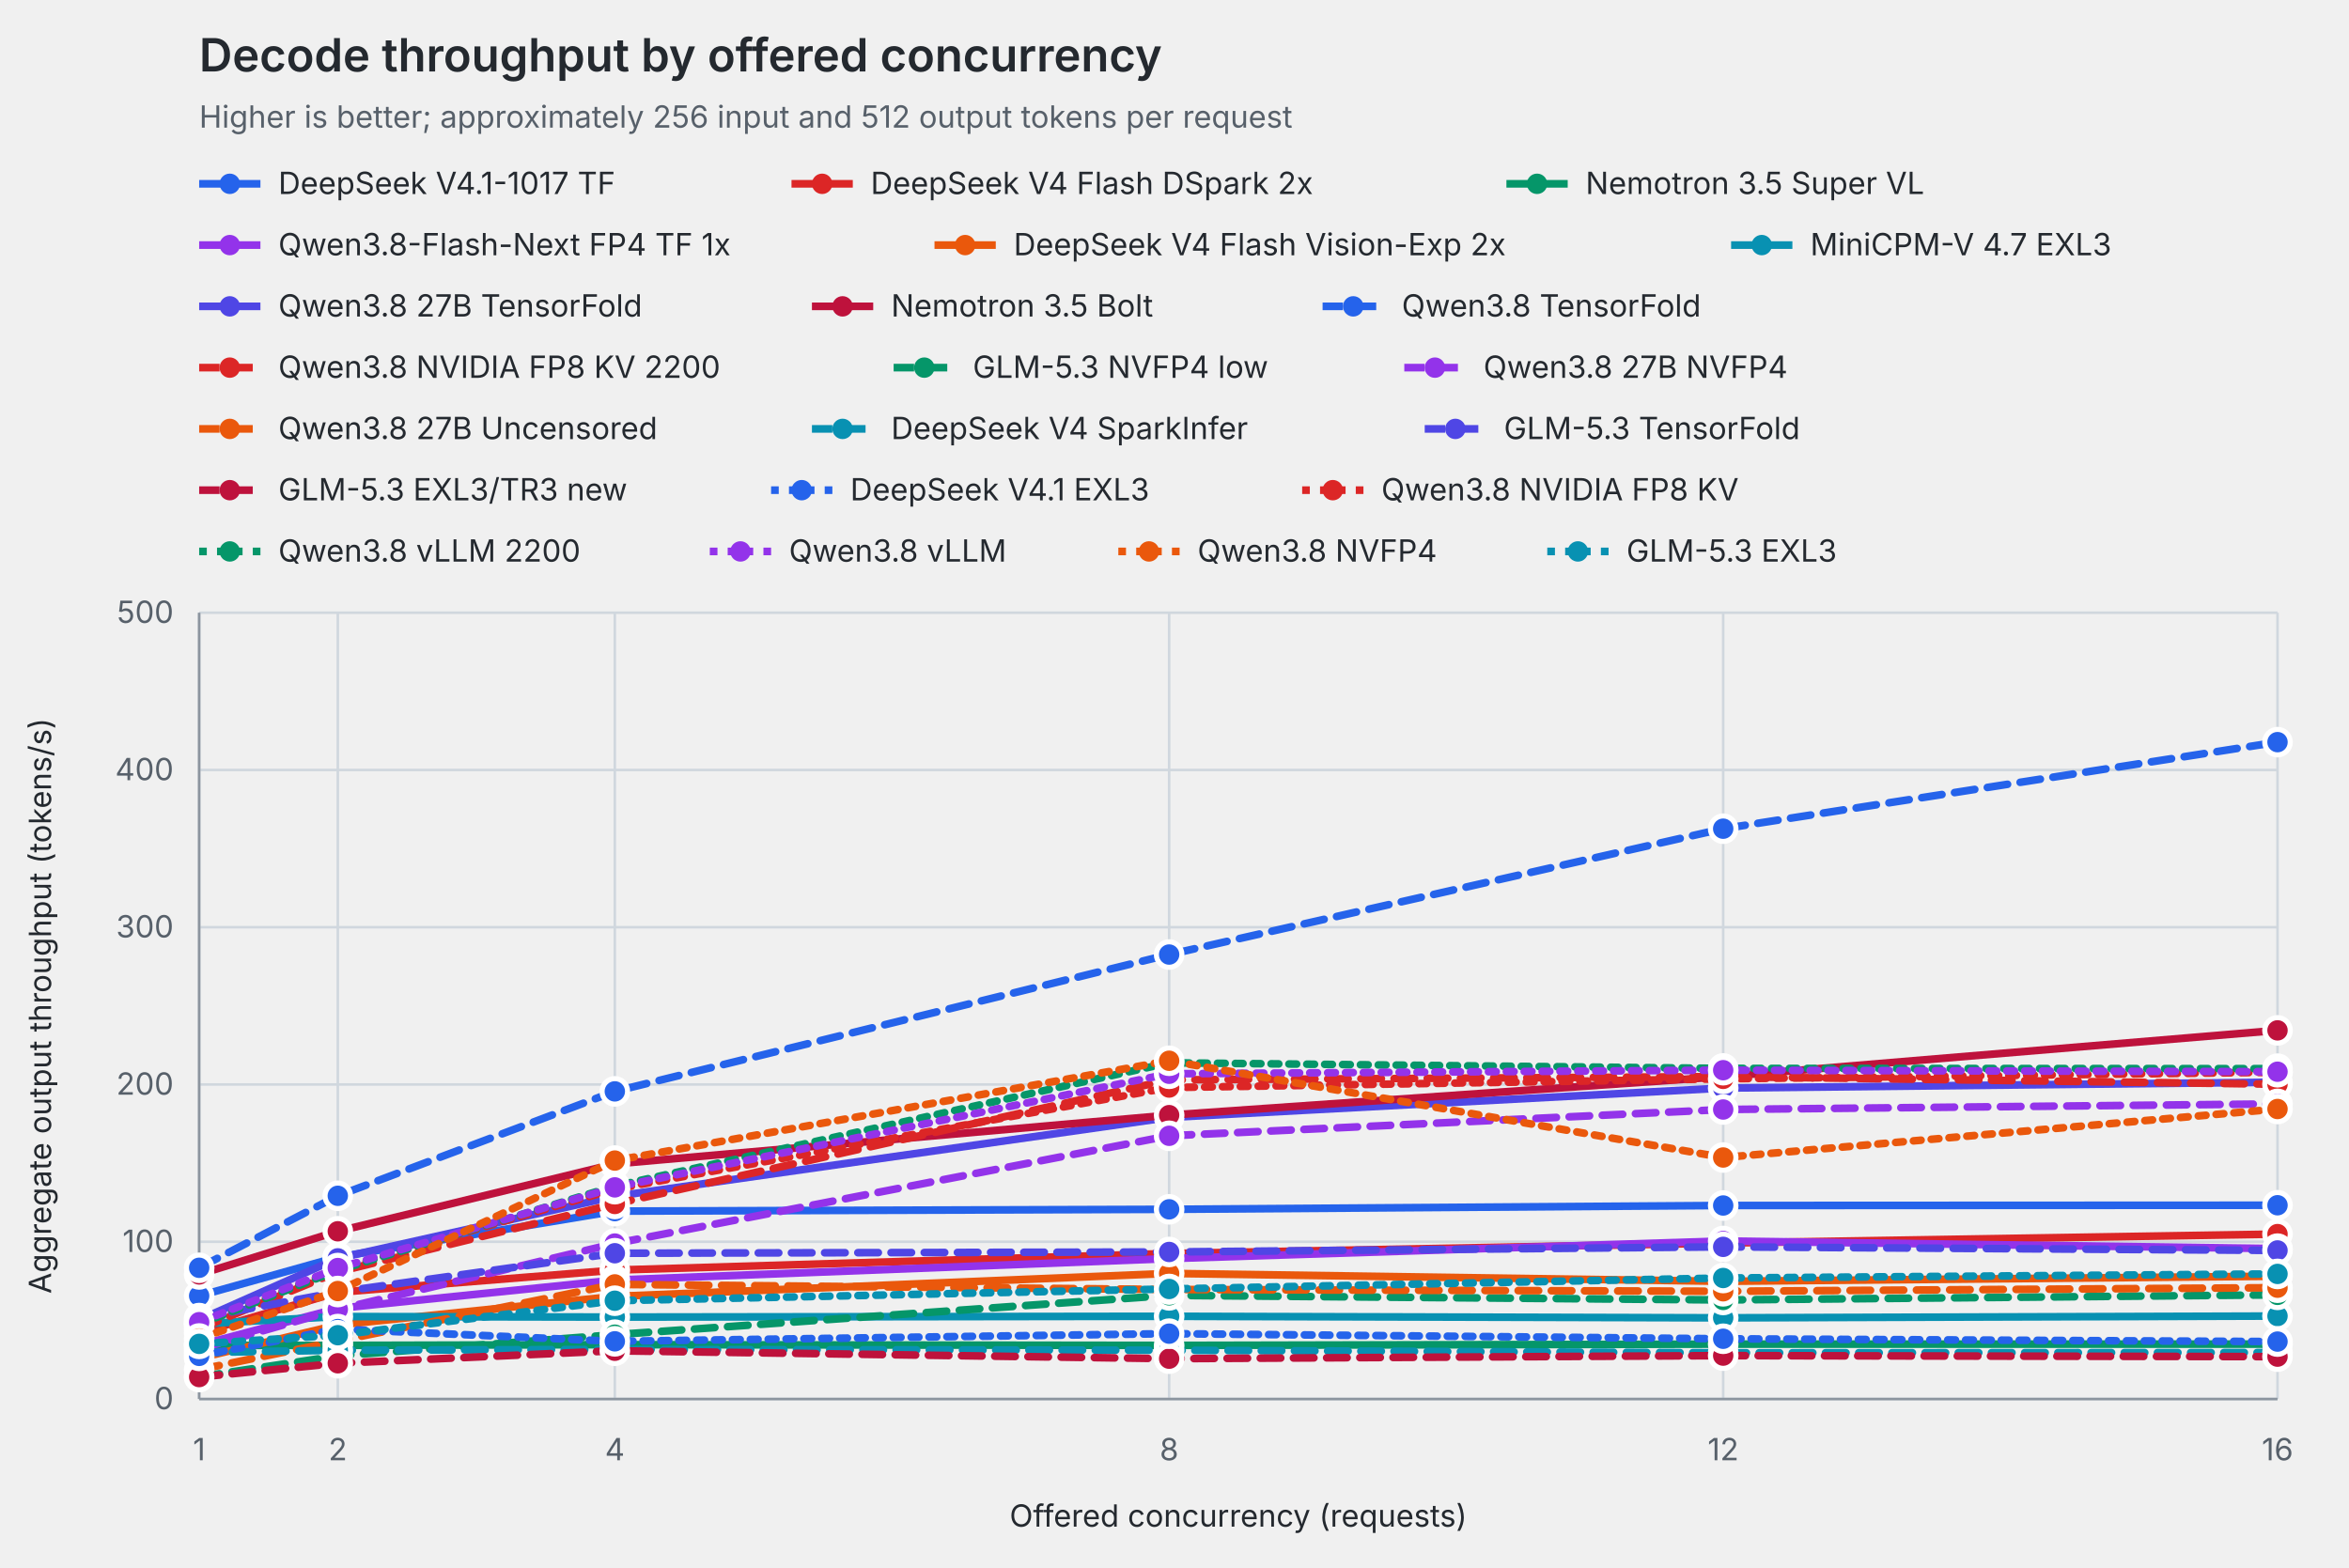
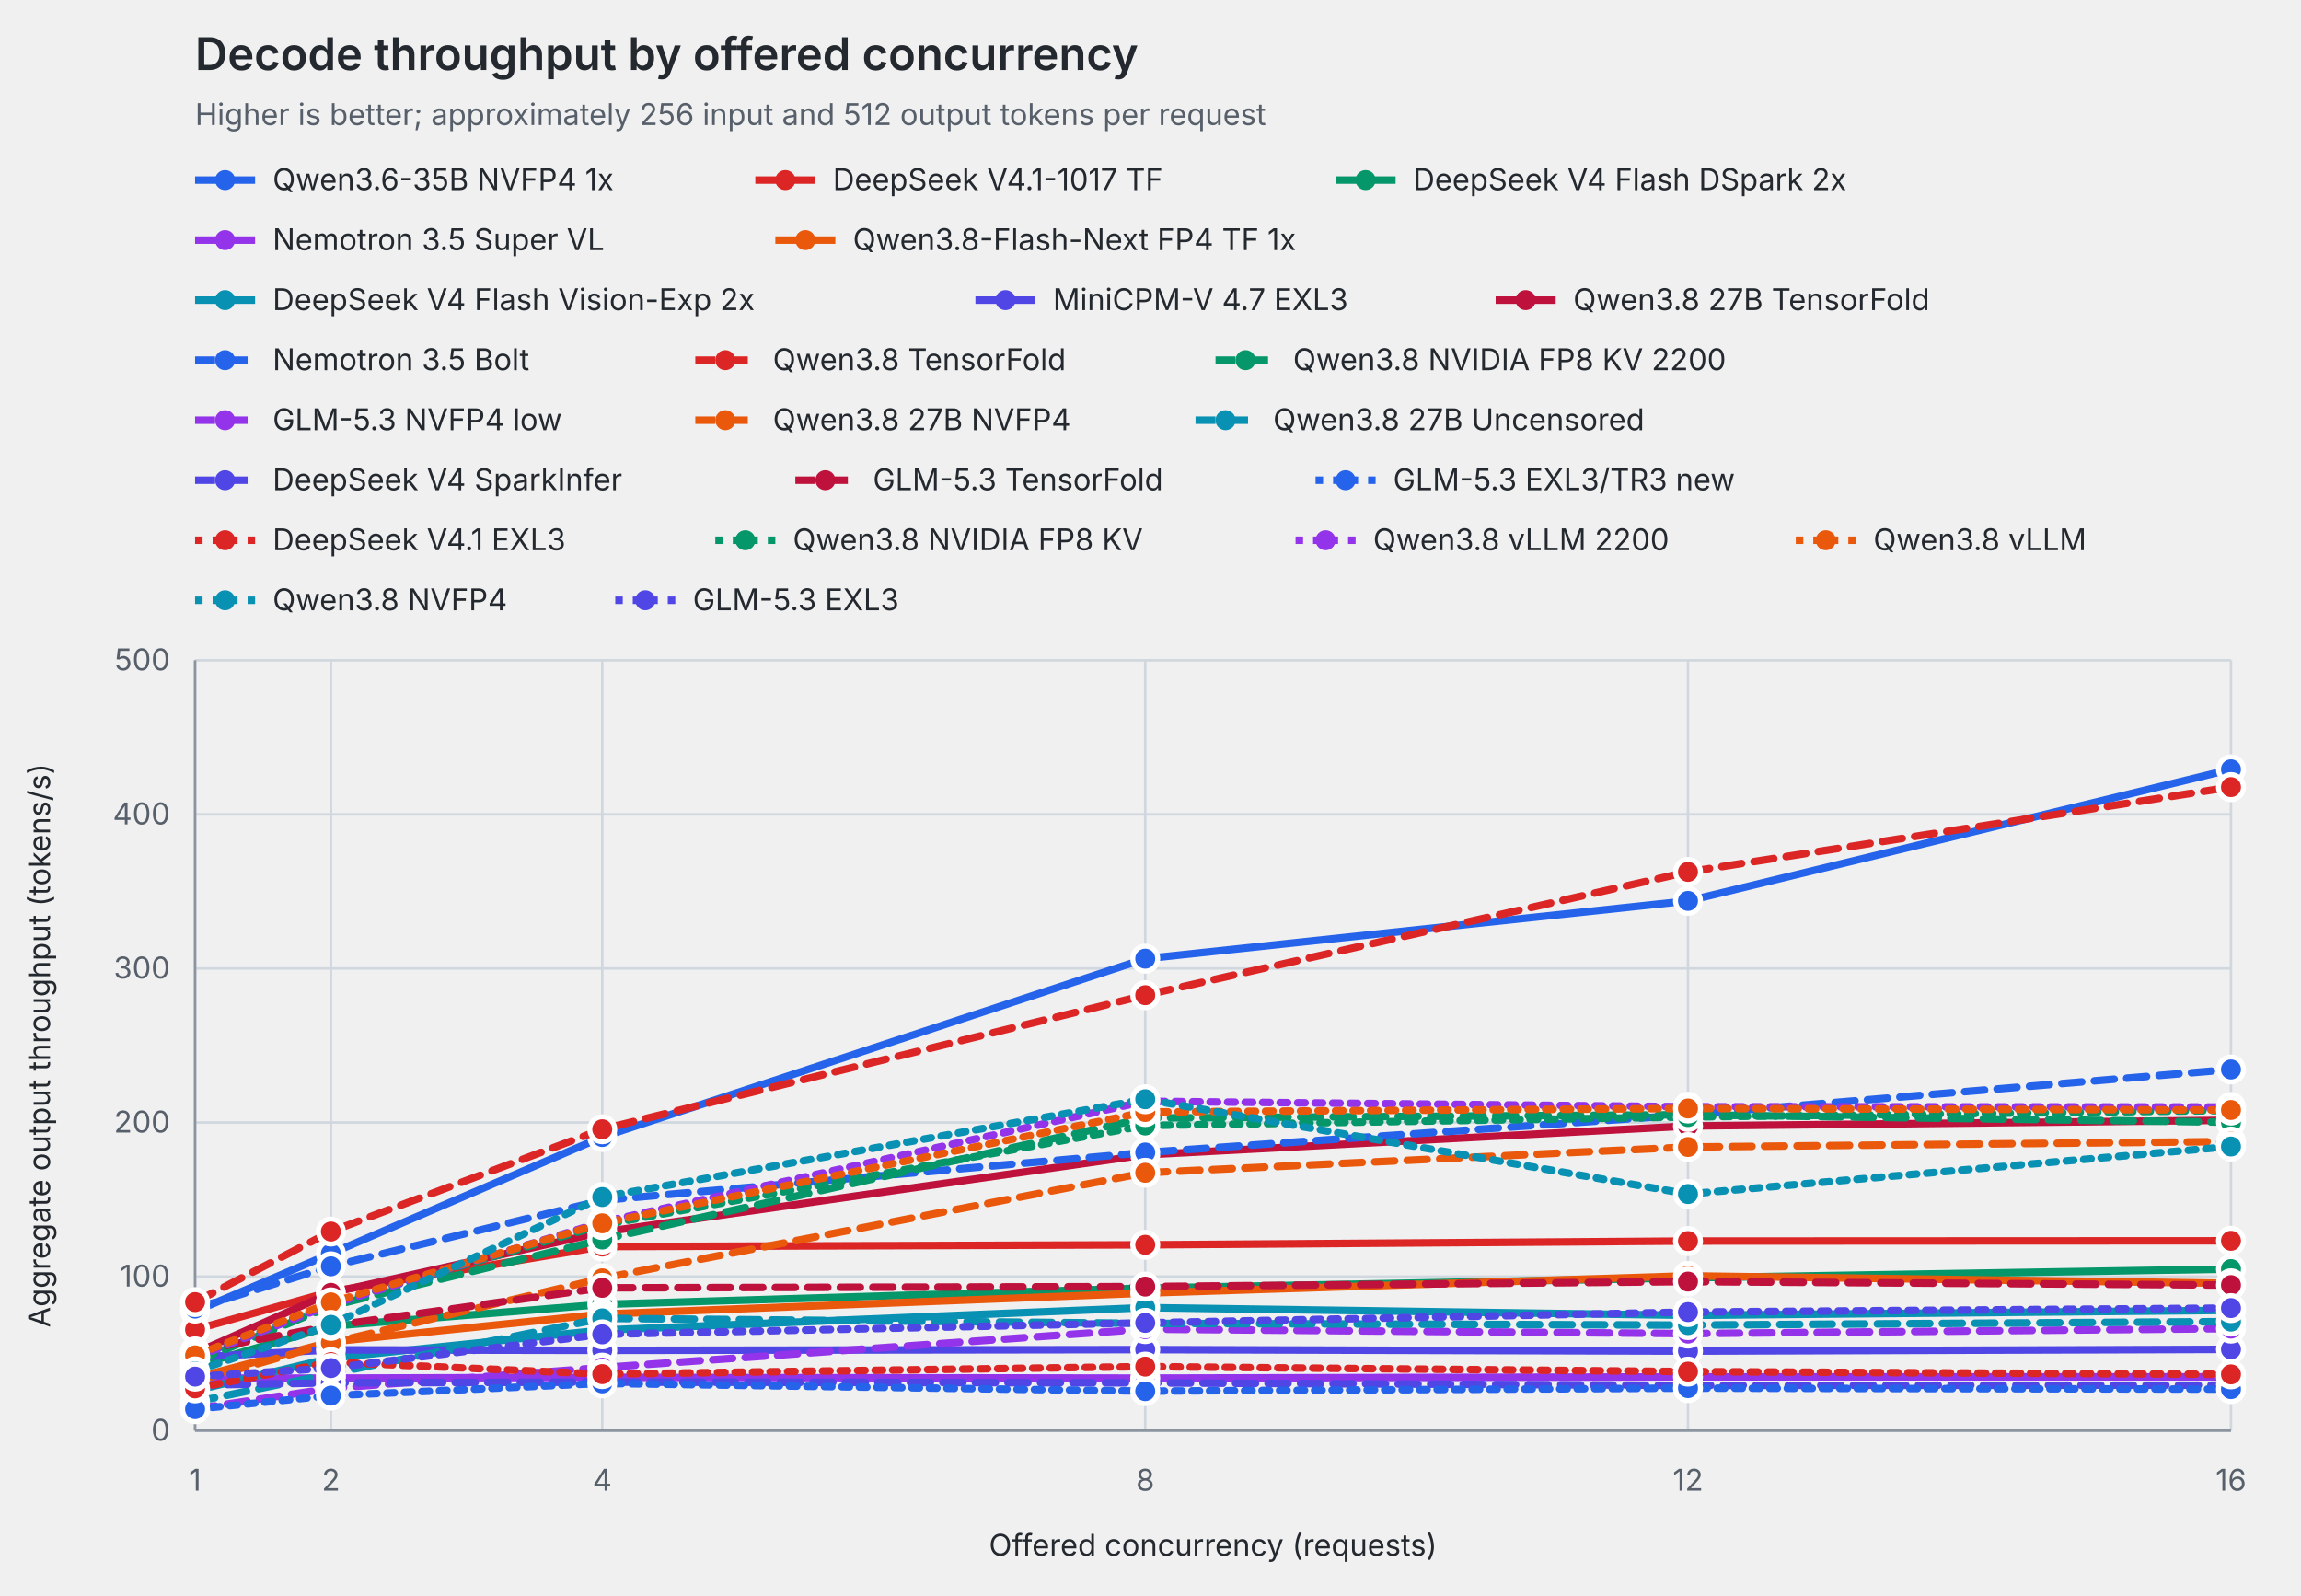
- <svg xmlns="http://www.w3.org/2000/svg" width="920" height="614" viewBox="0 0 920 614" role="img" aria-labelledby="title desc">
+ <svg xmlns="http://www.w3.org/2000/svg" width="920" height="638" viewBox="0 0 920 638" role="img" aria-labelledby="title desc">
  <style>
    :root { color-scheme: light dark; }
    text { font-family: ui-sans-serif, system-ui, -apple-system, BlinkMacSystemFont, "Segoe UI", sans-serif; fill: #24292f; font-size: 12px; }
    .title { font-size: 18px; font-weight: 600; }
    .subtitle, .tick { fill: #57606a; }
    .grid { stroke: #d0d7de; stroke-width: 1; }
    .axis { stroke: #8c959f; stroke-width: 1; }
    .series { fill: none; stroke-width: 3; stroke-linejoin: round; stroke-linecap: round; }
    .marker { stroke: #ffffff; stroke-width: 2; }
    @media (prefers-color-scheme: dark) {
      text { fill: #f0f6fc; }
      .subtitle, .tick { fill: #8c959f; }
      .grid { stroke: #30363d; }
      .axis { stroke: #6e7681; }
      .marker { stroke: #0d1117; }
    }
  </style>
  <text class="title" x="78" y="28">Decode throughput by offered concurrency</text>
  <text class="subtitle" x="78" y="50">Higher is better; approximately 256 input and 512 output tokens per request</text>
  <line x1="78" y1="72" x2="102" y2="72" stroke="#2563eb" stroke-width="3" stroke-dasharray="" />
  <circle cx="90" cy="72" r="4" fill="#2563eb" />
-   <text x="109" y="76">DeepSeek V4.1-1017 TF</text>
-   <line x1="310" y1="72" x2="334" y2="72" stroke="#dc2626" stroke-width="3" stroke-dasharray="" />
-   <circle cx="322" cy="72" r="4" fill="#dc2626" />
-   <text x="341" y="76">DeepSeek V4 Flash DSpark 2x</text>
-   <line x1="590" y1="72" x2="614" y2="72" stroke="#059669" stroke-width="3" stroke-dasharray="" />
-   <circle cx="602" cy="72" r="4" fill="#059669" />
-   <text x="621" y="76">Nemotron 3.5 Super VL</text>
+   <text x="109" y="76">Qwen3.6-35B NVFP4 1x</text>
+   <line x1="302" y1="72" x2="326" y2="72" stroke="#dc2626" stroke-width="3" stroke-dasharray="" />
+   <circle cx="314" cy="72" r="4" fill="#dc2626" />
+   <text x="333" y="76">DeepSeek V4.1-1017 TF</text>
+   <line x1="534" y1="72" x2="558" y2="72" stroke="#059669" stroke-width="3" stroke-dasharray="" />
+   <circle cx="546" cy="72" r="4" fill="#059669" />
+   <text x="565" y="76">DeepSeek V4 Flash DSpark 2x</text>
  <line x1="78" y1="96" x2="102" y2="96" stroke="#9333ea" stroke-width="3" stroke-dasharray="" />
  <circle cx="90" cy="96" r="4" fill="#9333ea" />
-   <text x="109" y="100">Qwen3.8-Flash-Next FP4 TF 1x</text>
-   <line x1="366" y1="96" x2="390" y2="96" stroke="#ea580c" stroke-width="3" stroke-dasharray="" />
-   <circle cx="378" cy="96" r="4" fill="#ea580c" />
-   <text x="397" y="100">DeepSeek V4 Flash Vision-Exp 2x</text>
-   <line x1="678" y1="96" x2="702" y2="96" stroke="#0891b2" stroke-width="3" stroke-dasharray="" />
-   <circle cx="690" cy="96" r="4" fill="#0891b2" />
-   <text x="709" y="100">MiniCPM-V 4.7 EXL3</text>
-   <line x1="78" y1="120" x2="102" y2="120" stroke="#4f46e5" stroke-width="3" stroke-dasharray="" />
-   <circle cx="90" cy="120" r="4" fill="#4f46e5" />
-   <text x="109" y="124">Qwen3.8 27B TensorFold</text>
-   <line x1="318" y1="120" x2="342" y2="120" stroke="#be123c" stroke-width="3" stroke-dasharray="" />
-   <circle cx="330" cy="120" r="4" fill="#be123c" />
-   <text x="349" y="124">Nemotron 3.5 Bolt</text>
-   <line x1="518" y1="120" x2="542" y2="120" stroke="#2563eb" stroke-width="3" stroke-dasharray="8 5" />
-   <circle cx="530" cy="120" r="4" fill="#2563eb" />
-   <text x="549" y="124">Qwen3.8 TensorFold</text>
-   <line x1="78" y1="144" x2="102" y2="144" stroke="#dc2626" stroke-width="3" stroke-dasharray="8 5" />
-   <circle cx="90" cy="144" r="4" fill="#dc2626" />
-   <text x="109" y="148">Qwen3.8 NVIDIA FP8 KV 2200</text>
-   <line x1="350" y1="144" x2="374" y2="144" stroke="#059669" stroke-width="3" stroke-dasharray="8 5" />
-   <circle cx="362" cy="144" r="4" fill="#059669" />
-   <text x="381" y="148">GLM-5.3 NVFP4 low</text>
-   <line x1="550" y1="144" x2="574" y2="144" stroke="#9333ea" stroke-width="3" stroke-dasharray="8 5" />
-   <circle cx="562" cy="144" r="4" fill="#9333ea" />
-   <text x="581" y="148">Qwen3.8 27B NVFP4</text>
-   <line x1="78" y1="168" x2="102" y2="168" stroke="#ea580c" stroke-width="3" stroke-dasharray="8 5" />
-   <circle cx="90" cy="168" r="4" fill="#ea580c" />
-   <text x="109" y="172">Qwen3.8 27B Uncensored</text>
-   <line x1="318" y1="168" x2="342" y2="168" stroke="#0891b2" stroke-width="3" stroke-dasharray="8 5" />
-   <circle cx="330" cy="168" r="4" fill="#0891b2" />
-   <text x="349" y="172">DeepSeek V4 SparkInfer</text>
-   <line x1="558" y1="168" x2="582" y2="168" stroke="#4f46e5" stroke-width="3" stroke-dasharray="8 5" />
-   <circle cx="570" cy="168" r="4" fill="#4f46e5" />
-   <text x="589" y="172">GLM-5.3 TensorFold</text>
-   <line x1="78" y1="192" x2="102" y2="192" stroke="#be123c" stroke-width="3" stroke-dasharray="8 5" />
-   <circle cx="90" cy="192" r="4" fill="#be123c" />
-   <text x="109" y="196">GLM-5.3 EXL3/TR3 new</text>
-   <line x1="302" y1="192" x2="326" y2="192" stroke="#2563eb" stroke-width="3" stroke-dasharray="3 4" />
-   <circle cx="314" cy="192" r="4" fill="#2563eb" />
-   <text x="333" y="196">DeepSeek V4.1 EXL3</text>
-   <line x1="510" y1="192" x2="534" y2="192" stroke="#dc2626" stroke-width="3" stroke-dasharray="3 4" />
-   <circle cx="522" cy="192" r="4" fill="#dc2626" />
-   <text x="541" y="196">Qwen3.8 NVIDIA FP8 KV</text>
-   <line x1="78" y1="216" x2="102" y2="216" stroke="#059669" stroke-width="3" stroke-dasharray="3 4" />
-   <circle cx="90" cy="216" r="4" fill="#059669" />
-   <text x="109" y="220">Qwen3.8 vLLM 2200</text>
-   <line x1="278" y1="216" x2="302" y2="216" stroke="#9333ea" stroke-width="3" stroke-dasharray="3 4" />
-   <circle cx="290" cy="216" r="4" fill="#9333ea" />
-   <text x="309" y="220">Qwen3.8 vLLM</text>
-   <line x1="438" y1="216" x2="462" y2="216" stroke="#ea580c" stroke-width="3" stroke-dasharray="3 4" />
-   <circle cx="450" cy="216" r="4" fill="#ea580c" />
-   <text x="469" y="220">Qwen3.8 NVFP4</text>
-   <line x1="606" y1="216" x2="630" y2="216" stroke="#0891b2" stroke-width="3" stroke-dasharray="3 4" />
-   <circle cx="618" cy="216" r="4" fill="#0891b2" />
-   <text x="637" y="220">GLM-5.3 EXL3</text>
-   <line class="grid" x1="78" y1="548.0" x2="892" y2="548.0" />
-   <text class="tick" x="68" y="552.0" text-anchor="end">0</text>
-   <line class="grid" x1="78" y1="486.4" x2="892" y2="486.4" />
-   <text class="tick" x="68" y="490.4" text-anchor="end">100</text>
-   <line class="grid" x1="78" y1="424.8" x2="892" y2="424.8" />
-   <text class="tick" x="68" y="428.8" text-anchor="end">200</text>
-   <line class="grid" x1="78" y1="363.2" x2="892" y2="363.2" />
-   <text class="tick" x="68" y="367.2" text-anchor="end">300</text>
-   <line class="grid" x1="78" y1="301.6" x2="892" y2="301.6" />
-   <text class="tick" x="68" y="305.6" text-anchor="end">400</text>
-   <line class="grid" x1="78" y1="240.0" x2="892" y2="240.0" />
-   <text class="tick" x="68" y="244.0" text-anchor="end">500</text>
-   <line class="grid" x1="78.0" y1="240" x2="78.0" y2="548" />
-   <text class="tick" x="78.0" y="572" text-anchor="middle">1</text>
-   <line class="grid" x1="132.3" y1="240" x2="132.3" y2="548" />
-   <text class="tick" x="132.3" y="572" text-anchor="middle">2</text>
-   <line class="grid" x1="240.8" y1="240" x2="240.8" y2="548" />
-   <text class="tick" x="240.8" y="572" text-anchor="middle">4</text>
-   <line class="grid" x1="457.9" y1="240" x2="457.9" y2="548" />
-   <text class="tick" x="457.9" y="572" text-anchor="middle">8</text>
-   <line class="grid" x1="674.9" y1="240" x2="674.9" y2="548" />
-   <text class="tick" x="674.9" y="572" text-anchor="middle">12</text>
-   <line class="grid" x1="892.0" y1="240" x2="892.0" y2="548" />
-   <text class="tick" x="892.0" y="572" text-anchor="middle">16</text>
-   <line class="axis" x1="78" y1="548" x2="892" y2="548" />
-   <line class="axis" x1="78" y1="240" x2="78" y2="548" />
-   <text x="485.0" y="598" text-anchor="middle">Offered concurrency (requests)</text>
-   <text transform="translate(20 394.0) rotate(-90)" text-anchor="middle">Aggregate output throughput (tokens/s)</text>
-   <path class="series" d="M 78.0 507.6 L 132.3 492.4 L 240.8 474.4 L 457.9 473.7 L 674.9 472.2 L 892.0 472.1" stroke="#2563eb" stroke-dasharray="" />
-   <circle class="marker" cx="78.0" cy="507.6" r="5" fill="#2563eb" />
-   <circle class="marker" cx="132.3" cy="492.4" r="5" fill="#2563eb" />
-   <circle class="marker" cx="240.8" cy="474.4" r="5" fill="#2563eb" />
-   <circle class="marker" cx="457.9" cy="473.7" r="5" fill="#2563eb" />
-   <circle class="marker" cx="674.9" cy="472.2" r="5" fill="#2563eb" />
-   <circle class="marker" cx="892.0" cy="472.1" r="5" fill="#2563eb" />
-   <path class="series" d="M 78.0 522.1 L 132.3 506.2 L 240.8 497.5 L 457.9 491.0 L 674.9 486.9 L 892.0 483.4" stroke="#dc2626" stroke-dasharray="" />
-   <circle class="marker" cx="78.0" cy="522.1" r="5" fill="#dc2626" />
-   <circle class="marker" cx="132.3" cy="506.2" r="5" fill="#dc2626" />
-   <circle class="marker" cx="240.8" cy="497.5" r="5" fill="#dc2626" />
-   <circle class="marker" cx="457.9" cy="491.0" r="5" fill="#dc2626" />
-   <circle class="marker" cx="674.9" cy="486.9" r="5" fill="#dc2626" />
-   <circle class="marker" cx="892.0" cy="483.4" r="5" fill="#dc2626" />
-   <path class="series" d="M 78.0 527.0 L 132.3 527.0 L 240.8 526.7 L 457.9 527.0 L 674.9 526.5 L 892.0 526.5" stroke="#059669" stroke-dasharray="" />
-   <circle class="marker" cx="78.0" cy="527.0" r="5" fill="#059669" />
-   <circle class="marker" cx="132.3" cy="527.0" r="5" fill="#059669" />
-   <circle class="marker" cx="240.8" cy="526.7" r="5" fill="#059669" />
-   <circle class="marker" cx="457.9" cy="527.0" r="5" fill="#059669" />
-   <circle class="marker" cx="674.9" cy="526.5" r="5" fill="#059669" />
-   <circle class="marker" cx="892.0" cy="526.5" r="5" fill="#059669" />
-   <path class="series" d="M 78.0 526.9 L 132.3 512.5 L 240.8 501.4 L 457.9 493.0 L 674.9 486.1 L 892.0 489.1" stroke="#9333ea" stroke-dasharray="" />
-   <circle class="marker" cx="78.0" cy="526.9" r="5" fill="#9333ea" />
-   <circle class="marker" cx="132.3" cy="512.5" r="5" fill="#9333ea" />
-   <circle class="marker" cx="240.8" cy="501.4" r="5" fill="#9333ea" />
-   <circle class="marker" cx="457.9" cy="493.0" r="5" fill="#9333ea" />
-   <circle class="marker" cx="674.9" cy="486.1" r="5" fill="#9333ea" />
-   <circle class="marker" cx="892.0" cy="489.1" r="5" fill="#9333ea" />
-   <path class="series" d="M 78.0 532.0 L 132.3 519.0 L 240.8 507.8 L 457.9 498.8 L 674.9 501.9 L 892.0 499.9" stroke="#ea580c" stroke-dasharray="" />
-   <circle class="marker" cx="78.0" cy="532.0" r="5" fill="#ea580c" />
-   <circle class="marker" cx="132.3" cy="519.0" r="5" fill="#ea580c" />
-   <circle class="marker" cx="240.8" cy="507.8" r="5" fill="#ea580c" />
-   <circle class="marker" cx="457.9" cy="498.8" r="5" fill="#ea580c" />
-   <circle class="marker" cx="674.9" cy="501.9" r="5" fill="#ea580c" />
-   <circle class="marker" cx="892.0" cy="499.9" r="5" fill="#ea580c" />
-   <path class="series" d="M 78.0 518.6 L 132.3 515.7 L 240.8 515.9 L 457.9 515.6 L 674.9 516.2 L 892.0 515.5" stroke="#0891b2" stroke-dasharray="" />
-   <circle class="marker" cx="78.0" cy="518.6" r="5" fill="#0891b2" />
-   <circle class="marker" cx="132.3" cy="515.7" r="5" fill="#0891b2" />
-   <circle class="marker" cx="240.8" cy="515.9" r="5" fill="#0891b2" />
-   <circle class="marker" cx="457.9" cy="515.6" r="5" fill="#0891b2" />
-   <circle class="marker" cx="674.9" cy="516.2" r="5" fill="#0891b2" />
-   <circle class="marker" cx="892.0" cy="515.5" r="5" fill="#0891b2" />
-   <path class="series" d="M 78.0 517.0 L 132.3 492.9 L 240.8 468.6 L 457.9 437.7 L 674.9 426.2 L 892.0 423.9" stroke="#4f46e5" stroke-dasharray="" />
-   <circle class="marker" cx="78.0" cy="517.0" r="5" fill="#4f46e5" />
-   <circle class="marker" cx="132.3" cy="492.9" r="5" fill="#4f46e5" />
-   <circle class="marker" cx="240.8" cy="468.6" r="5" fill="#4f46e5" />
-   <circle class="marker" cx="457.9" cy="437.7" r="5" fill="#4f46e5" />
-   <circle class="marker" cx="674.9" cy="426.2" r="5" fill="#4f46e5" />
-   <circle class="marker" cx="892.0" cy="423.9" r="5" fill="#4f46e5" />
-   <path class="series" d="M 78.0 499.2 L 132.3 482.3 L 240.8 455.9 L 457.9 436.8 L 674.9 421.7 L 892.0 403.6" stroke="#be123c" stroke-dasharray="" />
-   <circle class="marker" cx="78.0" cy="499.2" r="5" fill="#be123c" />
-   <circle class="marker" cx="132.3" cy="482.3" r="5" fill="#be123c" />
-   <circle class="marker" cx="240.8" cy="455.9" r="5" fill="#be123c" />
-   <circle class="marker" cx="457.9" cy="436.8" r="5" fill="#be123c" />
-   <circle class="marker" cx="674.9" cy="421.7" r="5" fill="#be123c" />
-   <circle class="marker" cx="892.0" cy="403.6" r="5" fill="#be123c" />
-   <path class="series" d="M 78.0 496.6 L 132.3 468.4 L 240.8 427.5 L 457.9 373.9 L 674.9 324.6 L 892.0 290.7" stroke="#2563eb" stroke-dasharray="8 5" />
-   <circle class="marker" cx="78.0" cy="496.6" r="5" fill="#2563eb" />
-   <circle class="marker" cx="132.3" cy="468.4" r="5" fill="#2563eb" />
-   <circle class="marker" cx="240.8" cy="427.5" r="5" fill="#2563eb" />
-   <circle class="marker" cx="457.9" cy="373.9" r="5" fill="#2563eb" />
-   <circle class="marker" cx="674.9" cy="324.6" r="5" fill="#2563eb" />
-   <circle class="marker" cx="892.0" cy="290.7" r="5" fill="#2563eb" />
-   <path class="series" d="M 78.0 520.5 L 132.3 498.2 L 240.8 471.6 L 457.9 423.0 L 674.9 421.7 L 892.0 424.7" stroke="#dc2626" stroke-dasharray="8 5" />
-   <circle class="marker" cx="78.0" cy="520.5" r="5" fill="#dc2626" />
-   <circle class="marker" cx="132.3" cy="498.2" r="5" fill="#dc2626" />
-   <circle class="marker" cx="240.8" cy="471.6" r="5" fill="#dc2626" />
-   <circle class="marker" cx="457.9" cy="423.0" r="5" fill="#dc2626" />
-   <circle class="marker" cx="674.9" cy="421.7" r="5" fill="#dc2626" />
-   <circle class="marker" cx="892.0" cy="424.7" r="5" fill="#dc2626" />
-   <path class="series" d="M 78.0 539.3 L 132.3 531.1 L 240.8 522.8 L 457.9 507.4 L 674.9 509.2 L 892.0 507.2" stroke="#059669" stroke-dasharray="8 5" />
-   <circle class="marker" cx="78.0" cy="539.3" r="5" fill="#059669" />
-   <circle class="marker" cx="132.3" cy="531.1" r="5" fill="#059669" />
-   <circle class="marker" cx="240.8" cy="522.8" r="5" fill="#059669" />
-   <circle class="marker" cx="457.9" cy="507.4" r="5" fill="#059669" />
-   <circle class="marker" cx="674.9" cy="509.2" r="5" fill="#059669" />
-   <circle class="marker" cx="892.0" cy="507.2" r="5" fill="#059669" />
-   <path class="series" d="M 78.0 528.4 L 132.3 512.9 L 240.8 487.1 L 457.9 444.9 L 674.9 434.6 L 892.0 432.4" stroke="#9333ea" stroke-dasharray="8 5" />
-   <circle class="marker" cx="78.0" cy="528.4" r="5" fill="#9333ea" />
-   <circle class="marker" cx="132.3" cy="512.9" r="5" fill="#9333ea" />
-   <circle class="marker" cx="240.8" cy="487.1" r="5" fill="#9333ea" />
-   <circle class="marker" cx="457.9" cy="444.9" r="5" fill="#9333ea" />
-   <circle class="marker" cx="674.9" cy="434.6" r="5" fill="#9333ea" />
-   <circle class="marker" cx="892.0" cy="432.4" r="5" fill="#9333ea" />
-   <path class="series" d="M 78.0 536.5 L 132.3 525.3 L 240.8 503.1 L 457.9 505.1 L 674.9 505.8 L 892.0 504.4" stroke="#ea580c" stroke-dasharray="8 5" />
-   <circle class="marker" cx="78.0" cy="536.5" r="5" fill="#ea580c" />
-   <circle class="marker" cx="132.3" cy="525.3" r="5" fill="#ea580c" />
-   <circle class="marker" cx="240.8" cy="503.1" r="5" fill="#ea580c" />
-   <circle class="marker" cx="457.9" cy="505.1" r="5" fill="#ea580c" />
-   <circle class="marker" cx="674.9" cy="505.8" r="5" fill="#ea580c" />
-   <circle class="marker" cx="892.0" cy="504.4" r="5" fill="#ea580c" />
-   <path class="series" d="M 78.0 529.8 L 132.3 528.9 L 240.8 528.6 L 457.9 528.9 L 674.9 529.9 L 892.0 529.8" stroke="#0891b2" stroke-dasharray="8 5" />
-   <circle class="marker" cx="78.0" cy="529.8" r="5" fill="#0891b2" />
-   <circle class="marker" cx="132.3" cy="528.9" r="5" fill="#0891b2" />
-   <circle class="marker" cx="240.8" cy="528.6" r="5" fill="#0891b2" />
-   <circle class="marker" cx="457.9" cy="528.9" r="5" fill="#0891b2" />
-   <circle class="marker" cx="674.9" cy="529.9" r="5" fill="#0891b2" />
-   <circle class="marker" cx="892.0" cy="529.8" r="5" fill="#0891b2" />
-   <path class="series" d="M 78.0 516.3 L 132.3 506.1 L 240.8 490.9 L 457.9 490.4 L 674.9 488.4 L 892.0 489.8" stroke="#4f46e5" stroke-dasharray="8 5" />
-   <circle class="marker" cx="78.0" cy="516.3" r="5" fill="#4f46e5" />
-   <circle class="marker" cx="132.3" cy="506.1" r="5" fill="#4f46e5" />
-   <circle class="marker" cx="240.8" cy="490.9" r="5" fill="#4f46e5" />
-   <circle class="marker" cx="457.9" cy="490.4" r="5" fill="#4f46e5" />
-   <circle class="marker" cx="674.9" cy="488.4" r="5" fill="#4f46e5" />
-   <circle class="marker" cx="892.0" cy="489.8" r="5" fill="#4f46e5" />
-   <path class="series" d="M 78.0 539.4 L 132.3 534.0 L 240.8 529.1 L 457.9 532.2 L 674.9 531.0 L 892.0 531.4" stroke="#be123c" stroke-dasharray="8 5" />
-   <circle class="marker" cx="78.0" cy="539.4" r="5" fill="#be123c" />
-   <circle class="marker" cx="132.3" cy="534.0" r="5" fill="#be123c" />
-   <circle class="marker" cx="240.8" cy="529.1" r="5" fill="#be123c" />
-   <circle class="marker" cx="457.9" cy="532.2" r="5" fill="#be123c" />
-   <circle class="marker" cx="674.9" cy="531.0" r="5" fill="#be123c" />
-   <circle class="marker" cx="892.0" cy="531.4" r="5" fill="#be123c" />
-   <path class="series" d="M 78.0 531.1 L 132.3 520.6 L 240.8 525.4 L 457.9 522.4 L 674.9 524.4 L 892.0 525.5" stroke="#2563eb" stroke-dasharray="3 4" />
-   <circle class="marker" cx="78.0" cy="531.1" r="5" fill="#2563eb" />
-   <circle class="marker" cx="132.3" cy="520.6" r="5" fill="#2563eb" />
-   <circle class="marker" cx="240.8" cy="525.4" r="5" fill="#2563eb" />
-   <circle class="marker" cx="457.9" cy="522.4" r="5" fill="#2563eb" />
-   <circle class="marker" cx="674.9" cy="524.4" r="5" fill="#2563eb" />
-   <circle class="marker" cx="892.0" cy="525.5" r="5" fill="#2563eb" />
-   <path class="series" d="M 78.0 518.8 L 132.3 497.2 L 240.8 465.8 L 457.9 426.0 L 674.9 422.6 L 892.0 420.0" stroke="#dc2626" stroke-dasharray="3 4" />
-   <circle class="marker" cx="78.0" cy="518.8" r="5" fill="#dc2626" />
-   <circle class="marker" cx="132.3" cy="497.2" r="5" fill="#dc2626" />
-   <circle class="marker" cx="240.8" cy="465.8" r="5" fill="#dc2626" />
-   <circle class="marker" cx="457.9" cy="426.0" r="5" fill="#dc2626" />
-   <circle class="marker" cx="674.9" cy="422.6" r="5" fill="#dc2626" />
-   <circle class="marker" cx="892.0" cy="420.0" r="5" fill="#dc2626" />
-   <path class="series" d="M 78.0 518.7 L 132.3 497.6 L 240.8 464.6 L 457.9 416.3 L 674.9 418.5 L 892.0 418.6" stroke="#059669" stroke-dasharray="3 4" />
-   <circle class="marker" cx="78.0" cy="518.7" r="5" fill="#059669" />
-   <circle class="marker" cx="132.3" cy="497.6" r="5" fill="#059669" />
-   <circle class="marker" cx="240.8" cy="464.6" r="5" fill="#059669" />
-   <circle class="marker" cx="457.9" cy="416.3" r="5" fill="#059669" />
-   <circle class="marker" cx="674.9" cy="418.5" r="5" fill="#059669" />
-   <circle class="marker" cx="892.0" cy="418.6" r="5" fill="#059669" />
-   <path class="series" d="M 78.0 517.9 L 132.3 496.7 L 240.8 465.1 L 457.9 420.6 L 674.9 419.2 L 892.0 419.8" stroke="#9333ea" stroke-dasharray="3 4" />
-   <circle class="marker" cx="78.0" cy="517.9" r="5" fill="#9333ea" />
-   <circle class="marker" cx="132.3" cy="496.7" r="5" fill="#9333ea" />
-   <circle class="marker" cx="240.8" cy="465.1" r="5" fill="#9333ea" />
-   <circle class="marker" cx="457.9" cy="420.6" r="5" fill="#9333ea" />
-   <circle class="marker" cx="674.9" cy="419.2" r="5" fill="#9333ea" />
-   <circle class="marker" cx="892.0" cy="419.8" r="5" fill="#9333ea" />
-   <path class="series" d="M 78.0 524.3 L 132.3 505.7 L 240.8 454.6 L 457.9 415.5 L 674.9 453.4 L 892.0 434.4" stroke="#ea580c" stroke-dasharray="3 4" />
-   <circle class="marker" cx="78.0" cy="524.3" r="5" fill="#ea580c" />
-   <circle class="marker" cx="132.3" cy="505.7" r="5" fill="#ea580c" />
-   <circle class="marker" cx="240.8" cy="454.6" r="5" fill="#ea580c" />
-   <circle class="marker" cx="457.9" cy="415.5" r="5" fill="#ea580c" />
-   <circle class="marker" cx="674.9" cy="453.4" r="5" fill="#ea580c" />
-   <circle class="marker" cx="892.0" cy="434.4" r="5" fill="#ea580c" />
-   <path class="series" d="M 78.0 526.4 L 132.3 523.0 L 240.8 509.5 L 457.9 504.9 L 674.9 500.6 L 892.0 499.0" stroke="#0891b2" stroke-dasharray="3 4" />
-   <circle class="marker" cx="78.0" cy="526.4" r="5" fill="#0891b2" />
-   <circle class="marker" cx="132.3" cy="523.0" r="5" fill="#0891b2" />
-   <circle class="marker" cx="240.8" cy="509.5" r="5" fill="#0891b2" />
-   <circle class="marker" cx="457.9" cy="504.9" r="5" fill="#0891b2" />
-   <circle class="marker" cx="674.9" cy="500.6" r="5" fill="#0891b2" />
-   <circle class="marker" cx="892.0" cy="499.0" r="5" fill="#0891b2" />
+   <text x="109" y="100">Nemotron 3.5 Super VL</text>
+   <line x1="310" y1="96" x2="334" y2="96" stroke="#ea580c" stroke-width="3" stroke-dasharray="" />
+   <circle cx="322" cy="96" r="4" fill="#ea580c" />
+   <text x="341" y="100">Qwen3.8-Flash-Next FP4 TF 1x</text>
+   <line x1="78" y1="120" x2="102" y2="120" stroke="#0891b2" stroke-width="3" stroke-dasharray="" />
+   <circle cx="90" cy="120" r="4" fill="#0891b2" />
+   <text x="109" y="124">DeepSeek V4 Flash Vision-Exp 2x</text>
+   <line x1="390" y1="120" x2="414" y2="120" stroke="#4f46e5" stroke-width="3" stroke-dasharray="" />
+   <circle cx="402" cy="120" r="4" fill="#4f46e5" />
+   <text x="421" y="124">MiniCPM-V 4.7 EXL3</text>
+   <line x1="598" y1="120" x2="622" y2="120" stroke="#be123c" stroke-width="3" stroke-dasharray="" />
+   <circle cx="610" cy="120" r="4" fill="#be123c" />
+   <text x="629" y="124">Qwen3.8 27B TensorFold</text>
+   <line x1="78" y1="144" x2="102" y2="144" stroke="#2563eb" stroke-width="3" stroke-dasharray="8 5" />
+   <circle cx="90" cy="144" r="4" fill="#2563eb" />
+   <text x="109" y="148">Nemotron 3.5 Bolt</text>
+   <line x1="278" y1="144" x2="302" y2="144" stroke="#dc2626" stroke-width="3" stroke-dasharray="8 5" />
+   <circle cx="290" cy="144" r="4" fill="#dc2626" />
+   <text x="309" y="148">Qwen3.8 TensorFold</text>
+   <line x1="486" y1="144" x2="510" y2="144" stroke="#059669" stroke-width="3" stroke-dasharray="8 5" />
+   <circle cx="498" cy="144" r="4" fill="#059669" />
+   <text x="517" y="148">Qwen3.8 NVIDIA FP8 KV 2200</text>
+   <line x1="78" y1="168" x2="102" y2="168" stroke="#9333ea" stroke-width="3" stroke-dasharray="8 5" />
+   <circle cx="90" cy="168" r="4" fill="#9333ea" />
+   <text x="109" y="172">GLM-5.3 NVFP4 low</text>
+   <line x1="278" y1="168" x2="302" y2="168" stroke="#ea580c" stroke-width="3" stroke-dasharray="8 5" />
+   <circle cx="290" cy="168" r="4" fill="#ea580c" />
+   <text x="309" y="172">Qwen3.8 27B NVFP4</text>
+   <line x1="478" y1="168" x2="502" y2="168" stroke="#0891b2" stroke-width="3" stroke-dasharray="8 5" />
+   <circle cx="490" cy="168" r="4" fill="#0891b2" />
+   <text x="509" y="172">Qwen3.8 27B Uncensored</text>
+   <line x1="78" y1="192" x2="102" y2="192" stroke="#4f46e5" stroke-width="3" stroke-dasharray="8 5" />
+   <circle cx="90" cy="192" r="4" fill="#4f46e5" />
+   <text x="109" y="196">DeepSeek V4 SparkInfer</text>
+   <line x1="318" y1="192" x2="342" y2="192" stroke="#be123c" stroke-width="3" stroke-dasharray="8 5" />
+   <circle cx="330" cy="192" r="4" fill="#be123c" />
+   <text x="349" y="196">GLM-5.3 TensorFold</text>
+   <line x1="526" y1="192" x2="550" y2="192" stroke="#2563eb" stroke-width="3" stroke-dasharray="3 4" />
+   <circle cx="538" cy="192" r="4" fill="#2563eb" />
+   <text x="557" y="196">GLM-5.3 EXL3/TR3 new</text>
+   <line x1="78" y1="216" x2="102" y2="216" stroke="#dc2626" stroke-width="3" stroke-dasharray="3 4" />
+   <circle cx="90" cy="216" r="4" fill="#dc2626" />
+   <text x="109" y="220">DeepSeek V4.1 EXL3</text>
+   <line x1="286" y1="216" x2="310" y2="216" stroke="#059669" stroke-width="3" stroke-dasharray="3 4" />
+   <circle cx="298" cy="216" r="4" fill="#059669" />
+   <text x="317" y="220">Qwen3.8 NVIDIA FP8 KV</text>
+   <line x1="518" y1="216" x2="542" y2="216" stroke="#9333ea" stroke-width="3" stroke-dasharray="3 4" />
+   <circle cx="530" cy="216" r="4" fill="#9333ea" />
+   <text x="549" y="220">Qwen3.8 vLLM 2200</text>
+   <line x1="718" y1="216" x2="742" y2="216" stroke="#ea580c" stroke-width="3" stroke-dasharray="3 4" />
+   <circle cx="730" cy="216" r="4" fill="#ea580c" />
+   <text x="749" y="220">Qwen3.8 vLLM</text>
+   <line x1="78" y1="240" x2="102" y2="240" stroke="#0891b2" stroke-width="3" stroke-dasharray="3 4" />
+   <circle cx="90" cy="240" r="4" fill="#0891b2" />
+   <text x="109" y="244">Qwen3.8 NVFP4</text>
+   <line x1="246" y1="240" x2="270" y2="240" stroke="#4f46e5" stroke-width="3" stroke-dasharray="3 4" />
+   <circle cx="258" cy="240" r="4" fill="#4f46e5" />
+   <text x="277" y="244">GLM-5.3 EXL3</text>
+   <line class="grid" x1="78" y1="572.0" x2="892" y2="572.0" />
+   <text class="tick" x="68" y="576.0" text-anchor="end">0</text>
+   <line class="grid" x1="78" y1="510.4" x2="892" y2="510.4" />
+   <text class="tick" x="68" y="514.4" text-anchor="end">100</text>
+   <line class="grid" x1="78" y1="448.8" x2="892" y2="448.8" />
+   <text class="tick" x="68" y="452.8" text-anchor="end">200</text>
+   <line class="grid" x1="78" y1="387.2" x2="892" y2="387.2" />
+   <text class="tick" x="68" y="391.2" text-anchor="end">300</text>
+   <line class="grid" x1="78" y1="325.6" x2="892" y2="325.6" />
+   <text class="tick" x="68" y="329.6" text-anchor="end">400</text>
+   <line class="grid" x1="78" y1="264.0" x2="892" y2="264.0" />
+   <text class="tick" x="68" y="268.0" text-anchor="end">500</text>
+   <line class="grid" x1="78.0" y1="264" x2="78.0" y2="572" />
+   <text class="tick" x="78.0" y="596" text-anchor="middle">1</text>
+   <line class="grid" x1="132.3" y1="264" x2="132.3" y2="572" />
+   <text class="tick" x="132.3" y="596" text-anchor="middle">2</text>
+   <line class="grid" x1="240.8" y1="264" x2="240.8" y2="572" />
+   <text class="tick" x="240.8" y="596" text-anchor="middle">4</text>
+   <line class="grid" x1="457.9" y1="264" x2="457.9" y2="572" />
+   <text class="tick" x="457.9" y="596" text-anchor="middle">8</text>
+   <line class="grid" x1="674.9" y1="264" x2="674.9" y2="572" />
+   <text class="tick" x="674.9" y="596" text-anchor="middle">12</text>
+   <line class="grid" x1="892.0" y1="264" x2="892.0" y2="572" />
+   <text class="tick" x="892.0" y="596" text-anchor="middle">16</text>
+   <line class="axis" x1="78" y1="572" x2="892" y2="572" />
+   <line class="axis" x1="78" y1="264" x2="78" y2="572" />
+   <text x="485.0" y="622" text-anchor="middle">Offered concurrency (requests)</text>
+   <text transform="translate(20 418.0) rotate(-90)" text-anchor="middle">Aggregate output throughput (tokens/s)</text>
+   <path class="series" d="M 78.0 524.3 L 132.3 501.2 L 240.8 454.6 L 457.9 383.3 L 674.9 360.2 L 892.0 307.6" stroke="#2563eb" stroke-dasharray="" />
+   <circle class="marker" cx="78.0" cy="524.3" r="5" fill="#2563eb" />
+   <circle class="marker" cx="132.3" cy="501.2" r="5" fill="#2563eb" />
+   <circle class="marker" cx="240.8" cy="454.6" r="5" fill="#2563eb" />
+   <circle class="marker" cx="457.9" cy="383.3" r="5" fill="#2563eb" />
+   <circle class="marker" cx="674.9" cy="360.2" r="5" fill="#2563eb" />
+   <circle class="marker" cx="892.0" cy="307.6" r="5" fill="#2563eb" />
+   <path class="series" d="M 78.0 531.6 L 132.3 516.4 L 240.8 498.4 L 457.9 497.7 L 674.9 496.2 L 892.0 496.1" stroke="#dc2626" stroke-dasharray="" />
+   <circle class="marker" cx="78.0" cy="531.6" r="5" fill="#dc2626" />
+   <circle class="marker" cx="132.3" cy="516.4" r="5" fill="#dc2626" />
+   <circle class="marker" cx="240.8" cy="498.4" r="5" fill="#dc2626" />
+   <circle class="marker" cx="457.9" cy="497.7" r="5" fill="#dc2626" />
+   <circle class="marker" cx="674.9" cy="496.2" r="5" fill="#dc2626" />
+   <circle class="marker" cx="892.0" cy="496.1" r="5" fill="#dc2626" />
+   <path class="series" d="M 78.0 546.1 L 132.3 530.2 L 240.8 521.5 L 457.9 515.0 L 674.9 510.9 L 892.0 507.4" stroke="#059669" stroke-dasharray="" />
+   <circle class="marker" cx="78.0" cy="546.1" r="5" fill="#059669" />
+   <circle class="marker" cx="132.3" cy="530.2" r="5" fill="#059669" />
+   <circle class="marker" cx="240.8" cy="521.5" r="5" fill="#059669" />
+   <circle class="marker" cx="457.9" cy="515.0" r="5" fill="#059669" />
+   <circle class="marker" cx="674.9" cy="510.9" r="5" fill="#059669" />
+   <circle class="marker" cx="892.0" cy="507.4" r="5" fill="#059669" />
+   <path class="series" d="M 78.0 551.0 L 132.3 551.0 L 240.8 550.7 L 457.9 551.0 L 674.9 550.5 L 892.0 550.5" stroke="#9333ea" stroke-dasharray="" />
+   <circle class="marker" cx="78.0" cy="551.0" r="5" fill="#9333ea" />
+   <circle class="marker" cx="132.3" cy="551.0" r="5" fill="#9333ea" />
+   <circle class="marker" cx="240.8" cy="550.7" r="5" fill="#9333ea" />
+   <circle class="marker" cx="457.9" cy="551.0" r="5" fill="#9333ea" />
+   <circle class="marker" cx="674.9" cy="550.5" r="5" fill="#9333ea" />
+   <circle class="marker" cx="892.0" cy="550.5" r="5" fill="#9333ea" />
+   <path class="series" d="M 78.0 550.9 L 132.3 536.5 L 240.8 525.4 L 457.9 517.0 L 674.9 510.1 L 892.0 513.1" stroke="#ea580c" stroke-dasharray="" />
+   <circle class="marker" cx="78.0" cy="550.9" r="5" fill="#ea580c" />
+   <circle class="marker" cx="132.3" cy="536.5" r="5" fill="#ea580c" />
+   <circle class="marker" cx="240.8" cy="525.4" r="5" fill="#ea580c" />
+   <circle class="marker" cx="457.9" cy="517.0" r="5" fill="#ea580c" />
+   <circle class="marker" cx="674.9" cy="510.1" r="5" fill="#ea580c" />
+   <circle class="marker" cx="892.0" cy="513.1" r="5" fill="#ea580c" />
+   <path class="series" d="M 78.0 556.0 L 132.3 543.0 L 240.8 531.8 L 457.9 522.8 L 674.9 525.9 L 892.0 523.9" stroke="#0891b2" stroke-dasharray="" />
+   <circle class="marker" cx="78.0" cy="556.0" r="5" fill="#0891b2" />
+   <circle class="marker" cx="132.3" cy="543.0" r="5" fill="#0891b2" />
+   <circle class="marker" cx="240.8" cy="531.8" r="5" fill="#0891b2" />
+   <circle class="marker" cx="457.9" cy="522.8" r="5" fill="#0891b2" />
+   <circle class="marker" cx="674.9" cy="525.9" r="5" fill="#0891b2" />
+   <circle class="marker" cx="892.0" cy="523.9" r="5" fill="#0891b2" />
+   <path class="series" d="M 78.0 542.6 L 132.3 539.7 L 240.8 539.9 L 457.9 539.6 L 674.9 540.2 L 892.0 539.5" stroke="#4f46e5" stroke-dasharray="" />
+   <circle class="marker" cx="78.0" cy="542.6" r="5" fill="#4f46e5" />
+   <circle class="marker" cx="132.3" cy="539.7" r="5" fill="#4f46e5" />
+   <circle class="marker" cx="240.8" cy="539.9" r="5" fill="#4f46e5" />
+   <circle class="marker" cx="457.9" cy="539.6" r="5" fill="#4f46e5" />
+   <circle class="marker" cx="674.9" cy="540.2" r="5" fill="#4f46e5" />
+   <circle class="marker" cx="892.0" cy="539.5" r="5" fill="#4f46e5" />
+   <path class="series" d="M 78.0 541.0 L 132.3 516.9 L 240.8 492.6 L 457.9 461.7 L 674.9 450.2 L 892.0 447.9" stroke="#be123c" stroke-dasharray="" />
+   <circle class="marker" cx="78.0" cy="541.0" r="5" fill="#be123c" />
+   <circle class="marker" cx="132.3" cy="516.9" r="5" fill="#be123c" />
+   <circle class="marker" cx="240.8" cy="492.6" r="5" fill="#be123c" />
+   <circle class="marker" cx="457.9" cy="461.7" r="5" fill="#be123c" />
+   <circle class="marker" cx="674.9" cy="450.2" r="5" fill="#be123c" />
+   <circle class="marker" cx="892.0" cy="447.9" r="5" fill="#be123c" />
+   <path class="series" d="M 78.0 523.2 L 132.3 506.3 L 240.8 479.9 L 457.9 460.8 L 674.9 445.7 L 892.0 427.6" stroke="#2563eb" stroke-dasharray="8 5" />
+   <circle class="marker" cx="78.0" cy="523.2" r="5" fill="#2563eb" />
+   <circle class="marker" cx="132.3" cy="506.3" r="5" fill="#2563eb" />
+   <circle class="marker" cx="240.8" cy="479.9" r="5" fill="#2563eb" />
+   <circle class="marker" cx="457.9" cy="460.8" r="5" fill="#2563eb" />
+   <circle class="marker" cx="674.9" cy="445.7" r="5" fill="#2563eb" />
+   <circle class="marker" cx="892.0" cy="427.6" r="5" fill="#2563eb" />
+   <path class="series" d="M 78.0 520.6 L 132.3 492.4 L 240.8 451.5 L 457.9 397.9 L 674.9 348.6 L 892.0 314.7" stroke="#dc2626" stroke-dasharray="8 5" />
+   <circle class="marker" cx="78.0" cy="520.6" r="5" fill="#dc2626" />
+   <circle class="marker" cx="132.3" cy="492.4" r="5" fill="#dc2626" />
+   <circle class="marker" cx="240.8" cy="451.5" r="5" fill="#dc2626" />
+   <circle class="marker" cx="457.9" cy="397.9" r="5" fill="#dc2626" />
+   <circle class="marker" cx="674.9" cy="348.6" r="5" fill="#dc2626" />
+   <circle class="marker" cx="892.0" cy="314.7" r="5" fill="#dc2626" />
+   <path class="series" d="M 78.0 544.5 L 132.3 522.2 L 240.8 495.6 L 457.9 447.0 L 674.9 445.7 L 892.0 448.7" stroke="#059669" stroke-dasharray="8 5" />
+   <circle class="marker" cx="78.0" cy="544.5" r="5" fill="#059669" />
+   <circle class="marker" cx="132.3" cy="522.2" r="5" fill="#059669" />
+   <circle class="marker" cx="240.8" cy="495.6" r="5" fill="#059669" />
+   <circle class="marker" cx="457.9" cy="447.0" r="5" fill="#059669" />
+   <circle class="marker" cx="674.9" cy="445.7" r="5" fill="#059669" />
+   <circle class="marker" cx="892.0" cy="448.7" r="5" fill="#059669" />
+   <path class="series" d="M 78.0 563.3 L 132.3 555.1 L 240.8 546.8 L 457.9 531.4 L 674.9 533.2 L 892.0 531.2" stroke="#9333ea" stroke-dasharray="8 5" />
+   <circle class="marker" cx="78.0" cy="563.3" r="5" fill="#9333ea" />
+   <circle class="marker" cx="132.3" cy="555.1" r="5" fill="#9333ea" />
+   <circle class="marker" cx="240.8" cy="546.8" r="5" fill="#9333ea" />
+   <circle class="marker" cx="457.9" cy="531.4" r="5" fill="#9333ea" />
+   <circle class="marker" cx="674.9" cy="533.2" r="5" fill="#9333ea" />
+   <circle class="marker" cx="892.0" cy="531.2" r="5" fill="#9333ea" />
+   <path class="series" d="M 78.0 552.4 L 132.3 536.9 L 240.8 511.1 L 457.9 468.9 L 674.9 458.6 L 892.0 456.4" stroke="#ea580c" stroke-dasharray="8 5" />
+   <circle class="marker" cx="78.0" cy="552.4" r="5" fill="#ea580c" />
+   <circle class="marker" cx="132.3" cy="536.9" r="5" fill="#ea580c" />
+   <circle class="marker" cx="240.8" cy="511.1" r="5" fill="#ea580c" />
+   <circle class="marker" cx="457.9" cy="468.9" r="5" fill="#ea580c" />
+   <circle class="marker" cx="674.9" cy="458.6" r="5" fill="#ea580c" />
+   <circle class="marker" cx="892.0" cy="456.4" r="5" fill="#ea580c" />
+   <path class="series" d="M 78.0 560.5 L 132.3 549.3 L 240.8 527.1 L 457.9 529.1 L 674.9 529.8 L 892.0 528.4" stroke="#0891b2" stroke-dasharray="8 5" />
+   <circle class="marker" cx="78.0" cy="560.5" r="5" fill="#0891b2" />
+   <circle class="marker" cx="132.3" cy="549.3" r="5" fill="#0891b2" />
+   <circle class="marker" cx="240.8" cy="527.1" r="5" fill="#0891b2" />
+   <circle class="marker" cx="457.9" cy="529.1" r="5" fill="#0891b2" />
+   <circle class="marker" cx="674.9" cy="529.8" r="5" fill="#0891b2" />
+   <circle class="marker" cx="892.0" cy="528.4" r="5" fill="#0891b2" />
+   <path class="series" d="M 78.0 553.8 L 132.3 552.9 L 240.8 552.6 L 457.9 552.9 L 674.9 553.9 L 892.0 553.8" stroke="#4f46e5" stroke-dasharray="8 5" />
+   <circle class="marker" cx="78.0" cy="553.8" r="5" fill="#4f46e5" />
+   <circle class="marker" cx="132.3" cy="552.9" r="5" fill="#4f46e5" />
+   <circle class="marker" cx="240.8" cy="552.6" r="5" fill="#4f46e5" />
+   <circle class="marker" cx="457.9" cy="552.9" r="5" fill="#4f46e5" />
+   <circle class="marker" cx="674.9" cy="553.9" r="5" fill="#4f46e5" />
+   <circle class="marker" cx="892.0" cy="553.8" r="5" fill="#4f46e5" />
+   <path class="series" d="M 78.0 540.3 L 132.3 530.1 L 240.8 514.9 L 457.9 514.4 L 674.9 512.4 L 892.0 513.8" stroke="#be123c" stroke-dasharray="8 5" />
+   <circle class="marker" cx="78.0" cy="540.3" r="5" fill="#be123c" />
+   <circle class="marker" cx="132.3" cy="530.1" r="5" fill="#be123c" />
+   <circle class="marker" cx="240.8" cy="514.9" r="5" fill="#be123c" />
+   <circle class="marker" cx="457.9" cy="514.4" r="5" fill="#be123c" />
+   <circle class="marker" cx="674.9" cy="512.4" r="5" fill="#be123c" />
+   <circle class="marker" cx="892.0" cy="513.8" r="5" fill="#be123c" />
+   <path class="series" d="M 78.0 563.4 L 132.3 558.0 L 240.8 553.1 L 457.9 556.2 L 674.9 555.0 L 892.0 555.4" stroke="#2563eb" stroke-dasharray="3 4" />
+   <circle class="marker" cx="78.0" cy="563.4" r="5" fill="#2563eb" />
+   <circle class="marker" cx="132.3" cy="558.0" r="5" fill="#2563eb" />
+   <circle class="marker" cx="240.8" cy="553.1" r="5" fill="#2563eb" />
+   <circle class="marker" cx="457.9" cy="556.2" r="5" fill="#2563eb" />
+   <circle class="marker" cx="674.9" cy="555.0" r="5" fill="#2563eb" />
+   <circle class="marker" cx="892.0" cy="555.4" r="5" fill="#2563eb" />
+   <path class="series" d="M 78.0 555.1 L 132.3 544.6 L 240.8 549.4 L 457.9 546.4 L 674.9 548.4 L 892.0 549.5" stroke="#dc2626" stroke-dasharray="3 4" />
+   <circle class="marker" cx="78.0" cy="555.1" r="5" fill="#dc2626" />
+   <circle class="marker" cx="132.3" cy="544.6" r="5" fill="#dc2626" />
+   <circle class="marker" cx="240.8" cy="549.4" r="5" fill="#dc2626" />
+   <circle class="marker" cx="457.9" cy="546.4" r="5" fill="#dc2626" />
+   <circle class="marker" cx="674.9" cy="548.4" r="5" fill="#dc2626" />
+   <circle class="marker" cx="892.0" cy="549.5" r="5" fill="#dc2626" />
+   <path class="series" d="M 78.0 542.8 L 132.3 521.2 L 240.8 489.8 L 457.9 450.0 L 674.9 446.6 L 892.0 444.0" stroke="#059669" stroke-dasharray="3 4" />
+   <circle class="marker" cx="78.0" cy="542.8" r="5" fill="#059669" />
+   <circle class="marker" cx="132.3" cy="521.2" r="5" fill="#059669" />
+   <circle class="marker" cx="240.8" cy="489.8" r="5" fill="#059669" />
+   <circle class="marker" cx="457.9" cy="450.0" r="5" fill="#059669" />
+   <circle class="marker" cx="674.9" cy="446.6" r="5" fill="#059669" />
+   <circle class="marker" cx="892.0" cy="444.0" r="5" fill="#059669" />
+   <path class="series" d="M 78.0 542.7 L 132.3 521.6 L 240.8 488.6 L 457.9 440.3 L 674.9 442.5 L 892.0 442.6" stroke="#9333ea" stroke-dasharray="3 4" />
+   <circle class="marker" cx="78.0" cy="542.7" r="5" fill="#9333ea" />
+   <circle class="marker" cx="132.3" cy="521.6" r="5" fill="#9333ea" />
+   <circle class="marker" cx="240.8" cy="488.6" r="5" fill="#9333ea" />
+   <circle class="marker" cx="457.9" cy="440.3" r="5" fill="#9333ea" />
+   <circle class="marker" cx="674.9" cy="442.5" r="5" fill="#9333ea" />
+   <circle class="marker" cx="892.0" cy="442.6" r="5" fill="#9333ea" />
+   <path class="series" d="M 78.0 541.9 L 132.3 520.7 L 240.8 489.1 L 457.9 444.6 L 674.9 443.2 L 892.0 443.8" stroke="#ea580c" stroke-dasharray="3 4" />
+   <circle class="marker" cx="78.0" cy="541.9" r="5" fill="#ea580c" />
+   <circle class="marker" cx="132.3" cy="520.7" r="5" fill="#ea580c" />
+   <circle class="marker" cx="240.8" cy="489.1" r="5" fill="#ea580c" />
+   <circle class="marker" cx="457.9" cy="444.6" r="5" fill="#ea580c" />
+   <circle class="marker" cx="674.9" cy="443.2" r="5" fill="#ea580c" />
+   <circle class="marker" cx="892.0" cy="443.8" r="5" fill="#ea580c" />
+   <path class="series" d="M 78.0 548.3 L 132.3 529.7 L 240.8 478.6 L 457.9 439.5 L 674.9 477.4 L 892.0 458.4" stroke="#0891b2" stroke-dasharray="3 4" />
+   <circle class="marker" cx="78.0" cy="548.3" r="5" fill="#0891b2" />
+   <circle class="marker" cx="132.3" cy="529.7" r="5" fill="#0891b2" />
+   <circle class="marker" cx="240.8" cy="478.6" r="5" fill="#0891b2" />
+   <circle class="marker" cx="457.9" cy="439.5" r="5" fill="#0891b2" />
+   <circle class="marker" cx="674.9" cy="477.4" r="5" fill="#0891b2" />
+   <circle class="marker" cx="892.0" cy="458.4" r="5" fill="#0891b2" />
+   <path class="series" d="M 78.0 550.4 L 132.3 547.0 L 240.8 533.5 L 457.9 528.9 L 674.9 524.6 L 892.0 523.0" stroke="#4f46e5" stroke-dasharray="3 4" />
+   <circle class="marker" cx="78.0" cy="550.4" r="5" fill="#4f46e5" />
+   <circle class="marker" cx="132.3" cy="547.0" r="5" fill="#4f46e5" />
+   <circle class="marker" cx="240.8" cy="533.5" r="5" fill="#4f46e5" />
+   <circle class="marker" cx="457.9" cy="528.9" r="5" fill="#4f46e5" />
+   <circle class="marker" cx="674.9" cy="524.6" r="5" fill="#4f46e5" />
+   <circle class="marker" cx="892.0" cy="523.0" r="5" fill="#4f46e5" />
</svg>
